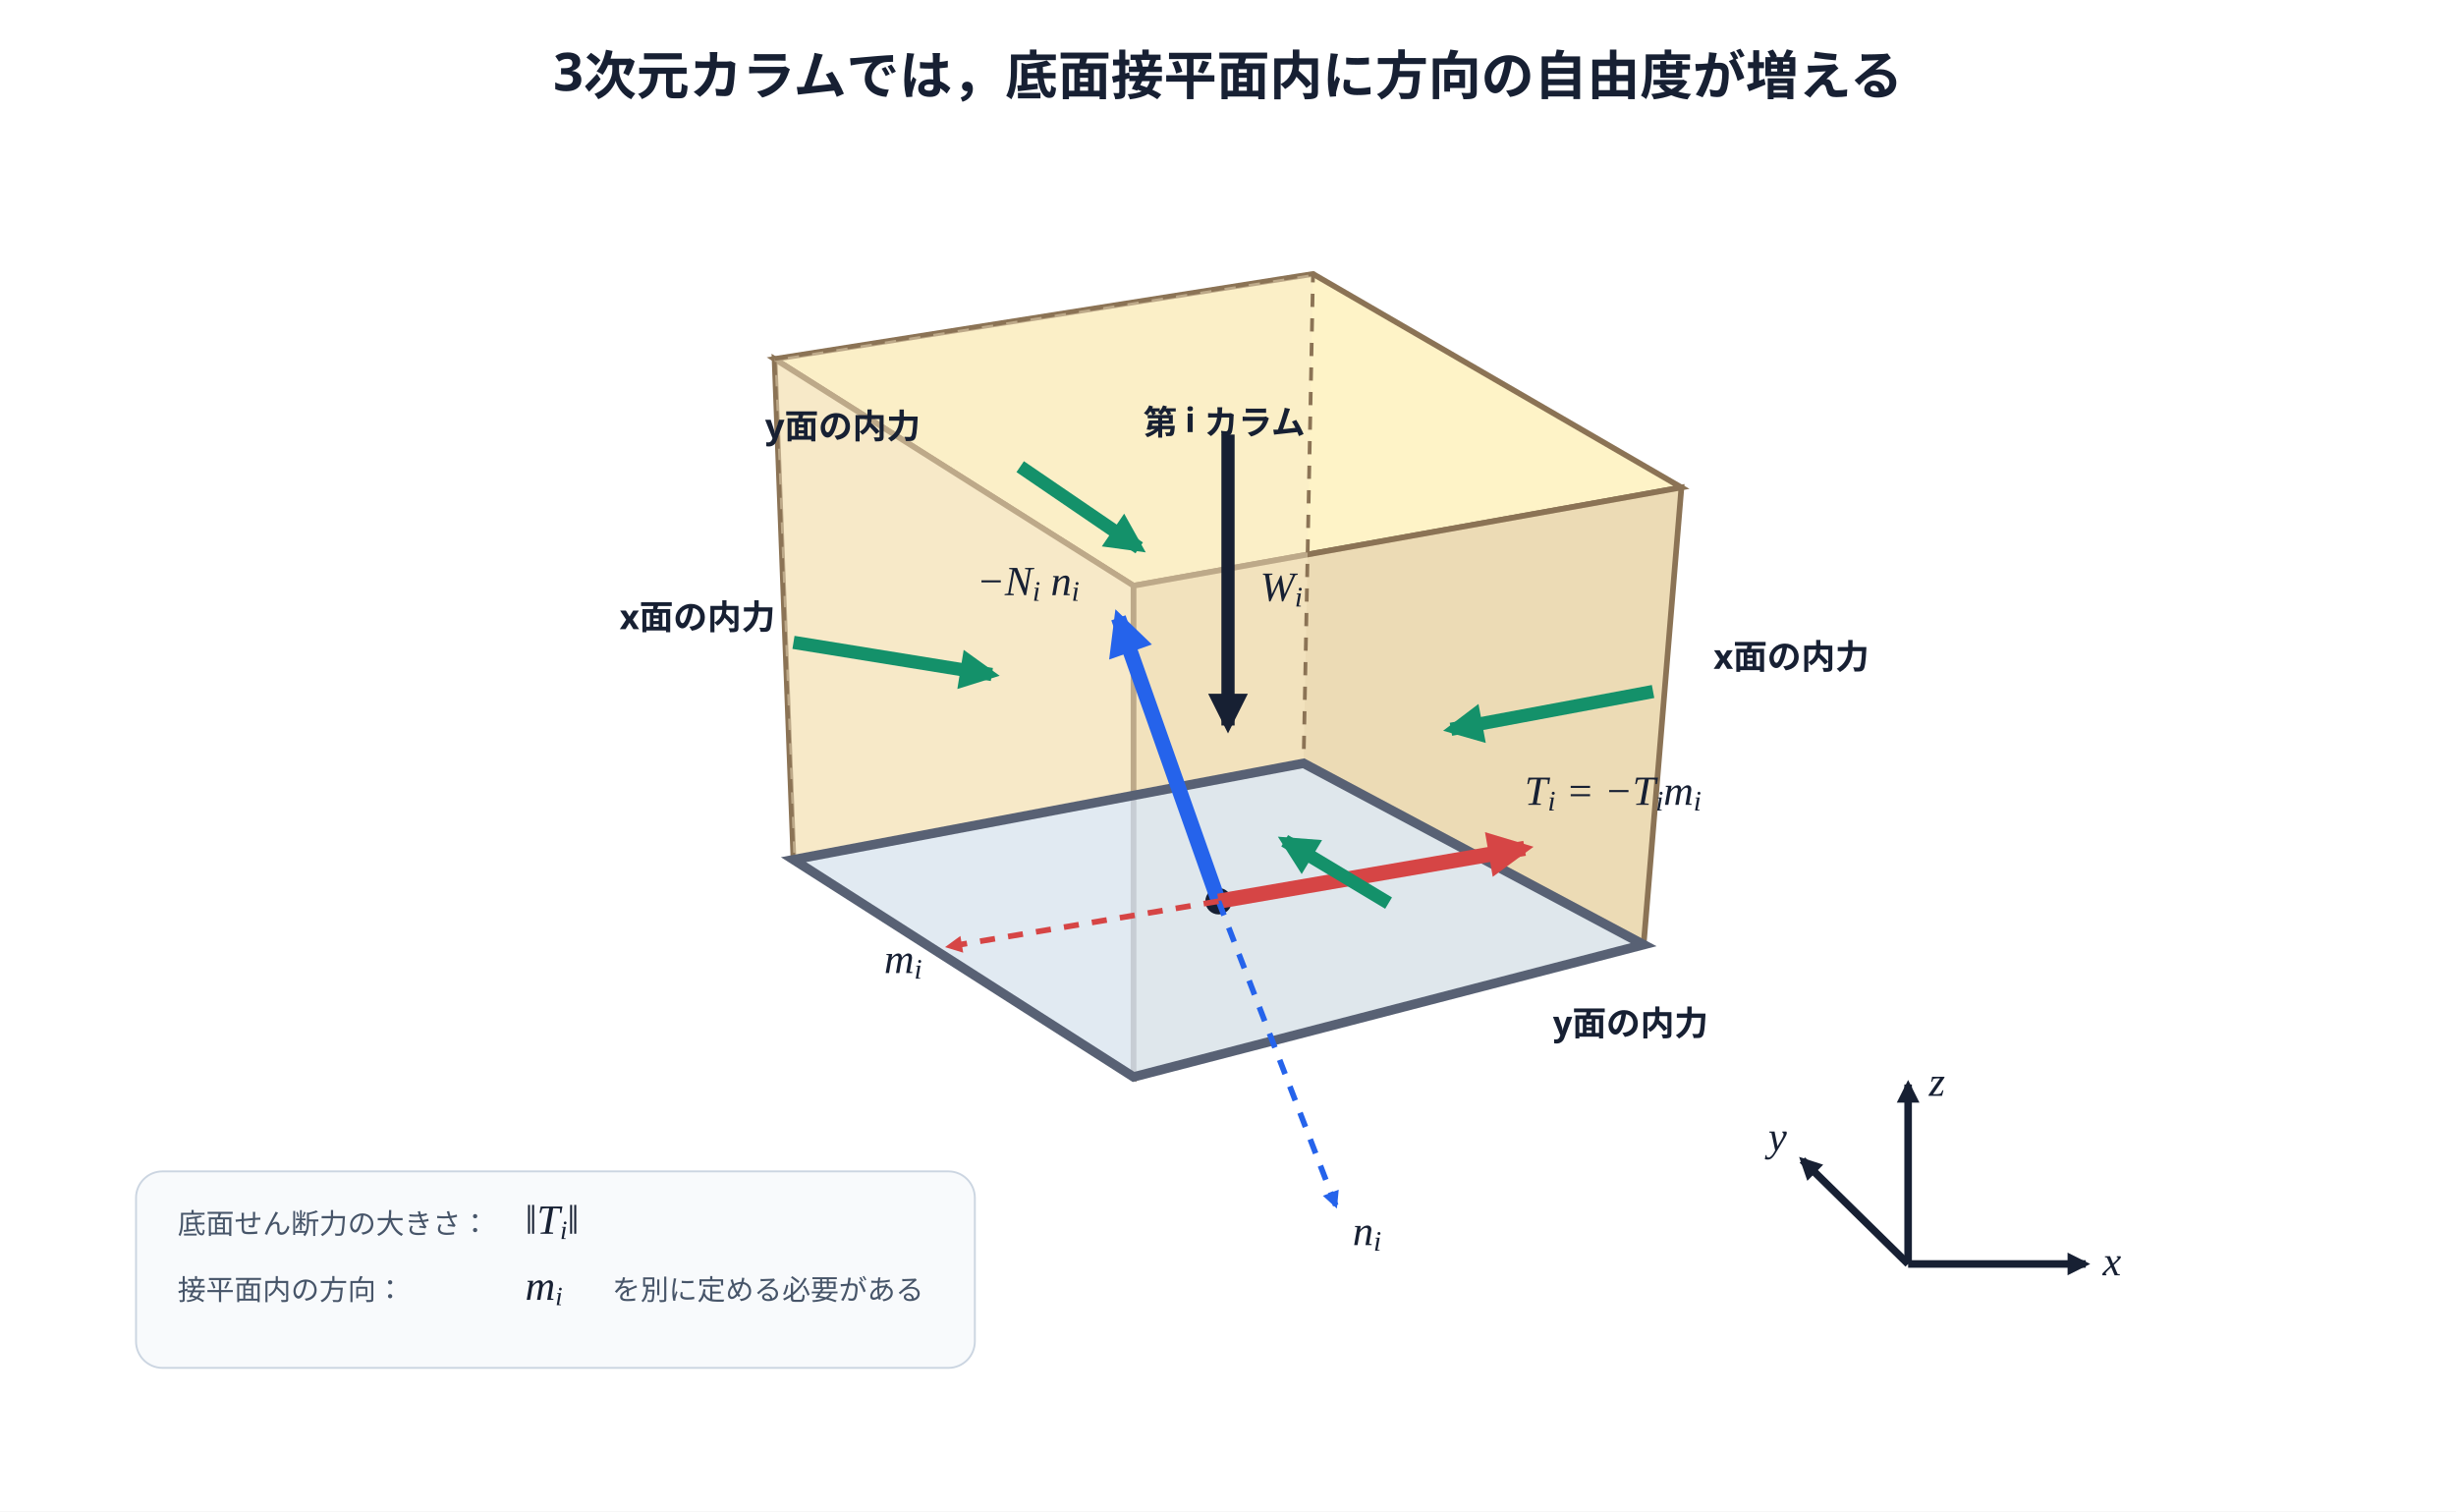
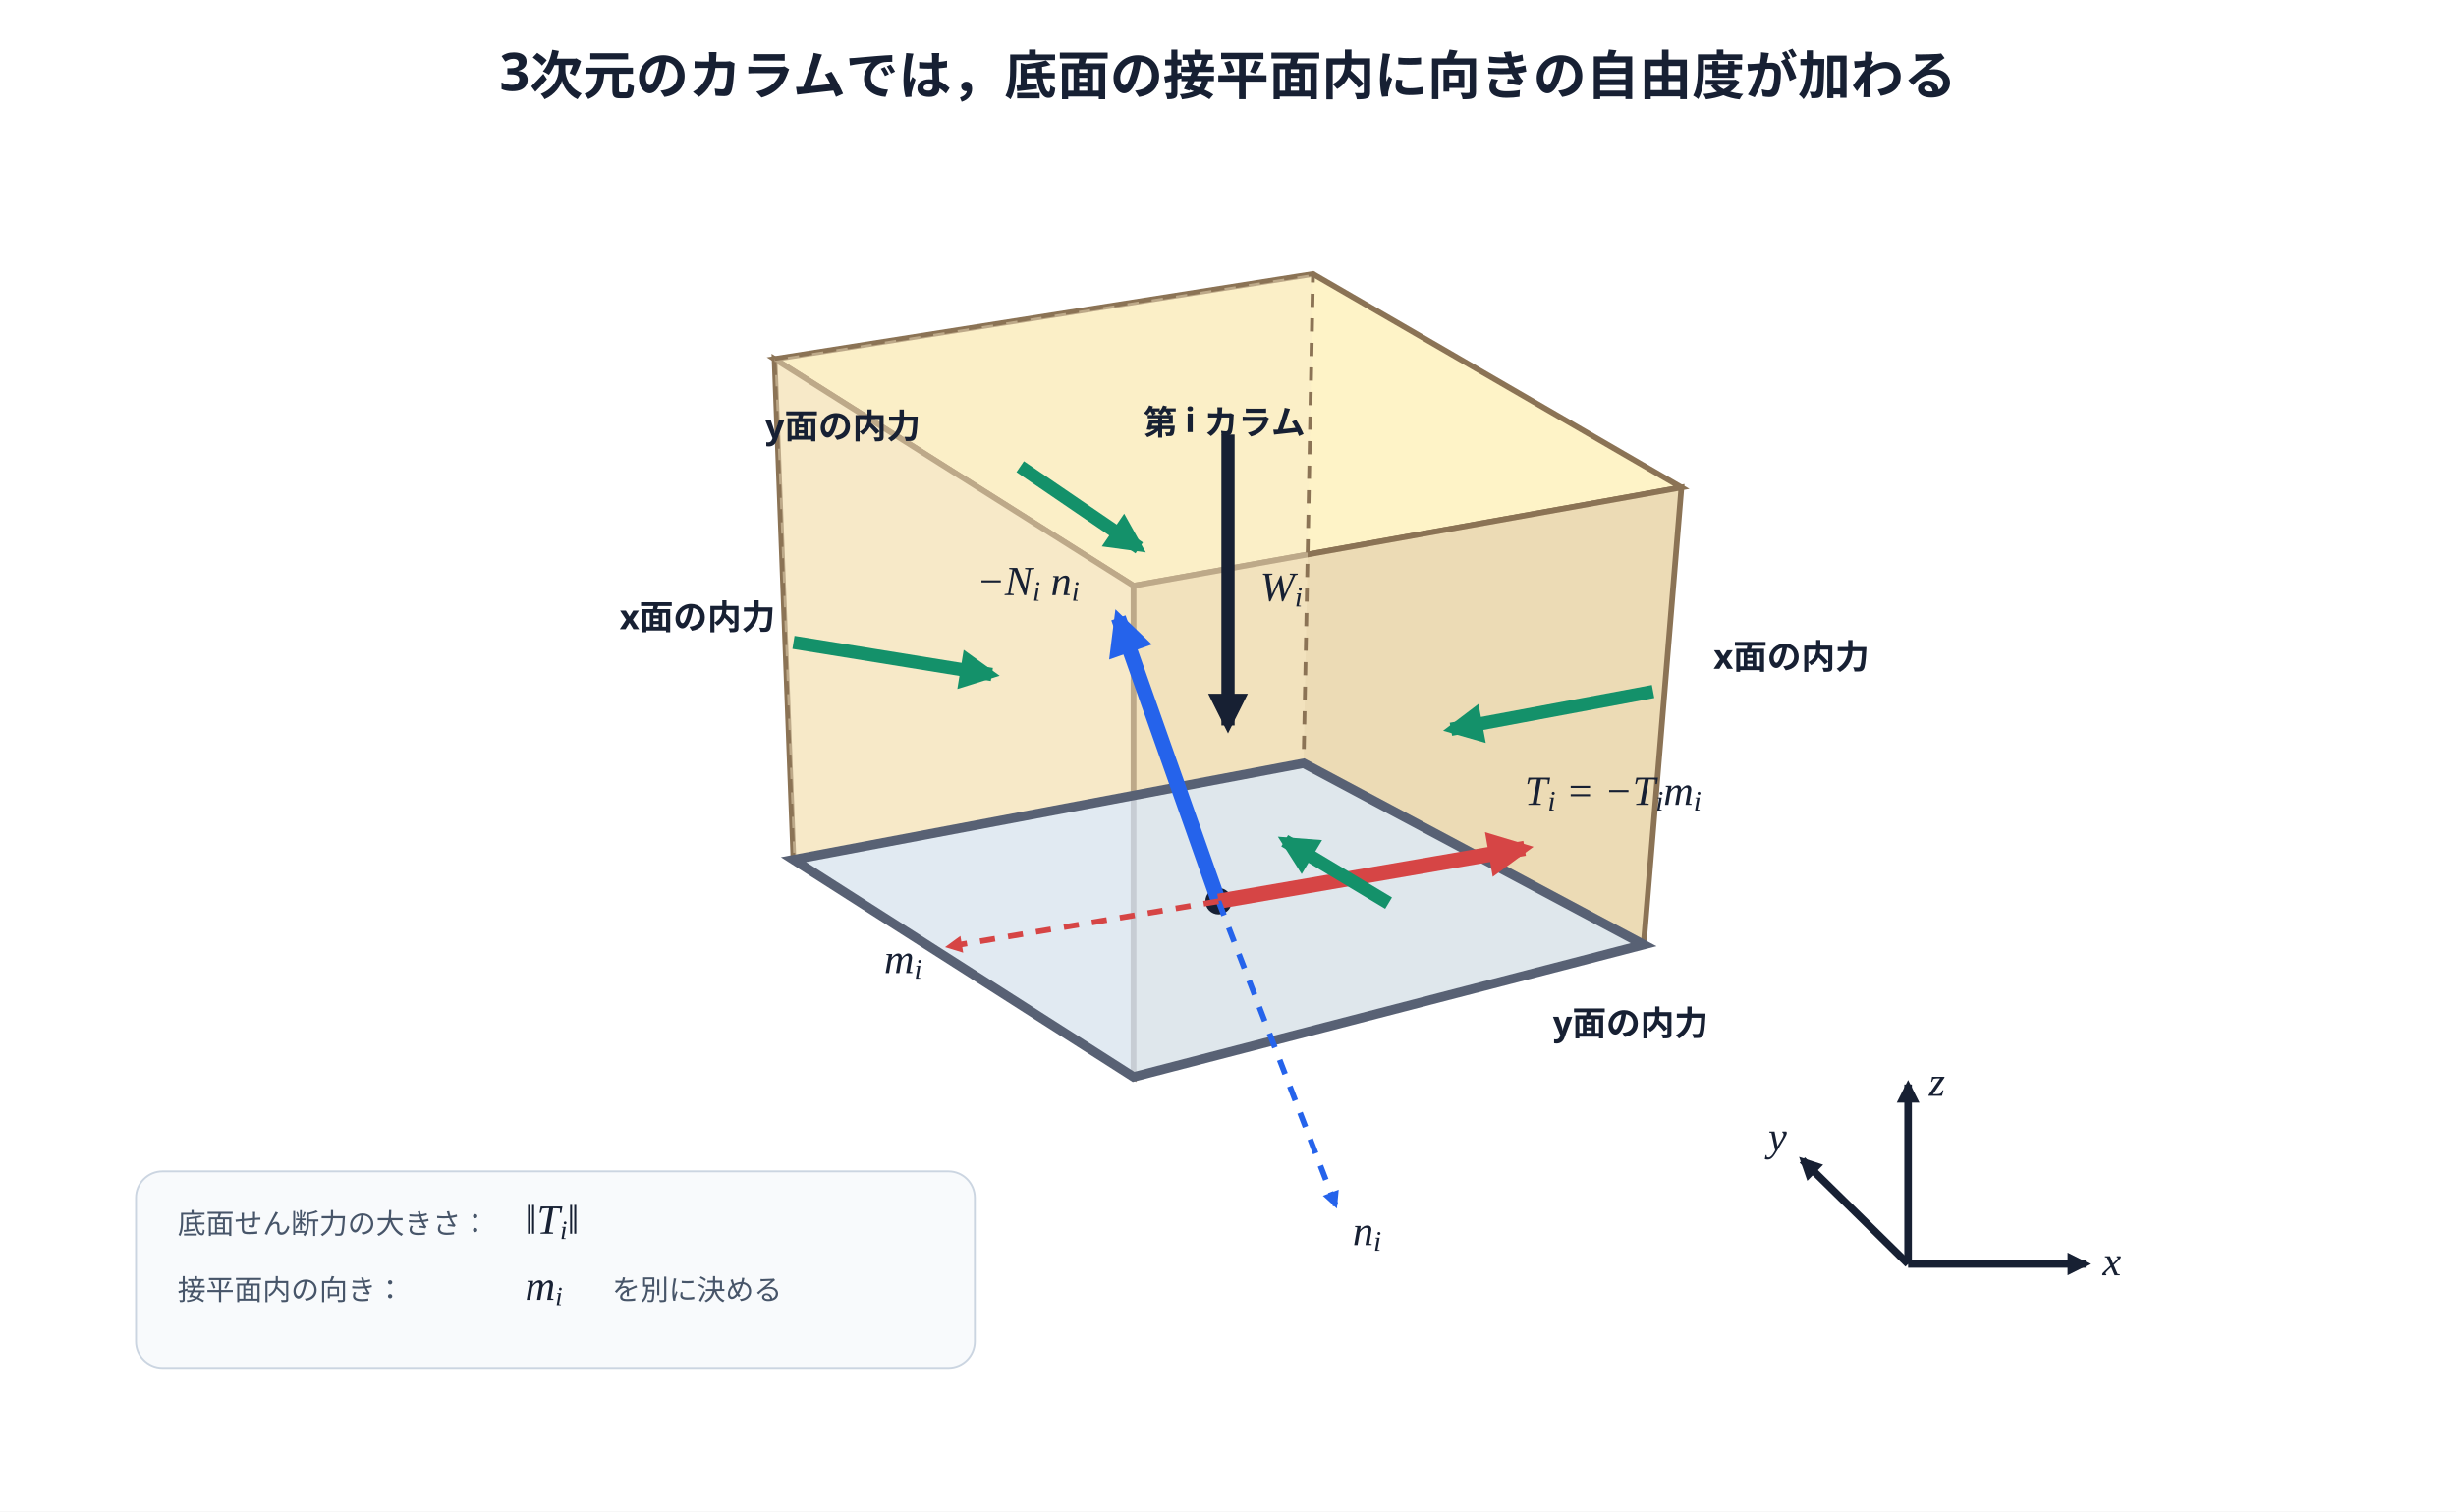
<svg xmlns="http://www.w3.org/2000/svg" width="1300" height="800" viewBox="0 0 1300 800" role="img" aria-labelledby="title desc">
  <defs>
    <marker id="blue" viewBox="0 0 10 10" markerWidth="3" markerHeight="3" refX="8" refY="5" orient="auto">
      <path d="M0 0L10 5L0 10Z" fill="#2563eb" />
    </marker>
    <marker id="red" viewBox="0 0 10 10" markerWidth="3" markerHeight="3" refX="8" refY="5" orient="auto">
      <path d="M0 0L10 5L0 10Z" fill="#d64545" />
    </marker>
    <marker id="green" viewBox="0 0 10 10" markerWidth="3" markerHeight="3" refX="8" refY="5" orient="auto">
      <path d="M0 0L10 5L0 10Z" fill="#14916a" />
    </marker>
    <marker id="black" viewBox="0 0 10 10" markerWidth="3" markerHeight="3" refX="8" refY="5" orient="auto">
      <path d="M0 0L10 5L0 10Z" fill="#172033" />
    </marker>
    <style>
      .title{font:700 28px "Noto Sans JP","Hiragino Sans","Yu Gothic",sans-serif;fill:#172033}.label{font:600 18px "Noto Sans JP","Hiragino Sans","Yu Gothic",sans-serif;fill:#172033}.small{font:500 15px "Noto Sans JP","Hiragino Sans","Yu Gothic",sans-serif;fill:#475569}.math{font:italic 22px Georgia,"Times New Roman",serif;fill:#172033}
    </style>
  </defs>
  <rect width="1300" height="800" fill="#fff" />
-   <text x="650" y="48" text-anchor="middle" class="title">3次元カラムでは，底面接平面内に方向の自由度が増える</text>
+   <text x="650" y="48" text-anchor="middle" class="title">3次元のカラムでは，底面の接平面内に向きの自由度が加わる</text>
  <polygon points="410,190 695,145 890,258 600,310" fill="#fef3c7" stroke="#8b7355" stroke-width="3" />
  <polygon points="410,190 600,310 600,570 420,455" fill="#f4e7c5" fill-opacity="0.9" stroke="#8b7355" stroke-width="3" />
  <polygon points="600,310 890,258 870,500 600,570" fill="#ead7ad" fill-opacity="0.9" stroke="#8b7355" stroke-width="3" />
  <polygon points="410,190 695,145 690,404 420,455" fill="#f8e9c6" fill-opacity="0.46" stroke="#8b7355" stroke-width="2" stroke-dasharray="7 6" />
  <polygon points="420,455 690,404 870,500 600,570" fill="#dbeafe" fill-opacity="0.75" stroke="#586174" stroke-width="5" />
  <text x="648" y="230" text-anchor="middle" class="label">第 i カラム</text>
  <line x1="650" y1="230" x2="650" y2="384" stroke="#172033" stroke-width="7" marker-end="url(#black)" />
  <text x="667" y="318" class="math">W<tspan baseline-shift="sub" font-size="15">i</tspan>
  </text>
  <circle cx="645" cy="477" r="7" fill="#172033" />
  <line x1="645" y1="477" x2="592" y2="327" stroke="#2563eb" stroke-width="8" marker-end="url(#blue)" />
  <text x="517" y="315" class="math" fill="#2563eb">−N<tspan baseline-shift="sub" font-size="15">i</tspan> n<tspan baseline-shift="sub" font-size="15">i</tspan>
  </text>
  <line x1="645" y1="477" x2="807" y2="449" stroke="#d64545" stroke-width="8" marker-end="url(#red)" />
  <text x="807" y="426" class="math" fill="#d64545">T<tspan baseline-shift="sub" font-size="15">i</tspan> = −T<tspan baseline-shift="sub" font-size="15">i</tspan>m<tspan baseline-shift="sub" font-size="15">i</tspan>
  </text>
  <line x1="645" y1="477" x2="707" y2="638" stroke="#2563eb" stroke-width="3" stroke-dasharray="8 7" marker-end="url(#blue)" />
  <text x="716" y="659" class="math" fill="#2563eb">n<tspan baseline-shift="sub" font-size="15">i</tspan>
  </text>
  <line x1="645" y1="477" x2="502" y2="501" stroke="#d64545" stroke-width="3" stroke-dasharray="8 7" marker-end="url(#red)" />
  <text x="468" y="515" class="math" fill="#d64545">m<tspan baseline-shift="sub" font-size="15">i</tspan>
  </text>
  <line x1="420" y1="340" x2="525" y2="357" stroke="#14916a" stroke-width="7" marker-end="url(#green)" />
  <text x="328" y="333" class="label" fill="#14916a">x面の内力</text>
  <line x1="875" y1="366" x2="768" y2="386" stroke="#14916a" stroke-width="7" marker-end="url(#green)" />
  <text x="907" y="354" class="label" fill="#14916a">x面の内力</text>
  <line x1="540" y1="247" x2="603" y2="290" stroke="#14916a" stroke-width="7" marker-end="url(#green)" />
  <text x="405" y="232" class="label" fill="#14916a">y面の内力</text>
  <line x1="735" y1="478" x2="680" y2="445" stroke="#14916a" stroke-width="7" marker-end="url(#green)" />
  <text x="822" y="548" class="label" fill="#14916a">y面の内力</text>
  <g transform="translate(1010 574)">
    <line x1="0" y1="95" x2="94" y2="95" stroke="#172033" stroke-width="4" marker-end="url(#black)" />
    <text x="103" y="101" class="math">x</text>
    <line x1="0" y1="95" x2="-56" y2="40" stroke="#172033" stroke-width="4" marker-end="url(#black)" />
    <text x="-74" y="35" class="math">y</text>
    <line x1="0" y1="95" x2="0" y2="0" stroke="#172033" stroke-width="4" marker-end="url(#black)" />
    <text x="11" y="6" class="math">z</text>
  </g>
  <rect x="72" y="620" width="444" height="104" rx="14" fill="#f8fafc" stroke="#cbd5e1" />
  <text x="94" y="653" class="small">底面せん断力の大きさ：</text>
  <text x="278" y="653" class="math">‖T<tspan baseline-shift="sub" font-size="14">i</tspan>‖</text>
-   <text x="94" y="688" class="small">接平面内の方向：</text>
+   <text x="94" y="688" class="small">接平面内の向き：</text>
  <text x="278" y="688" class="math">m<tspan baseline-shift="sub" font-size="14">i</tspan>
  </text>
-   <text x="324" y="688" class="small">を別に定める必要がある</text>
+   <text x="324" y="688" class="small">を別に決める</text>
</svg>
